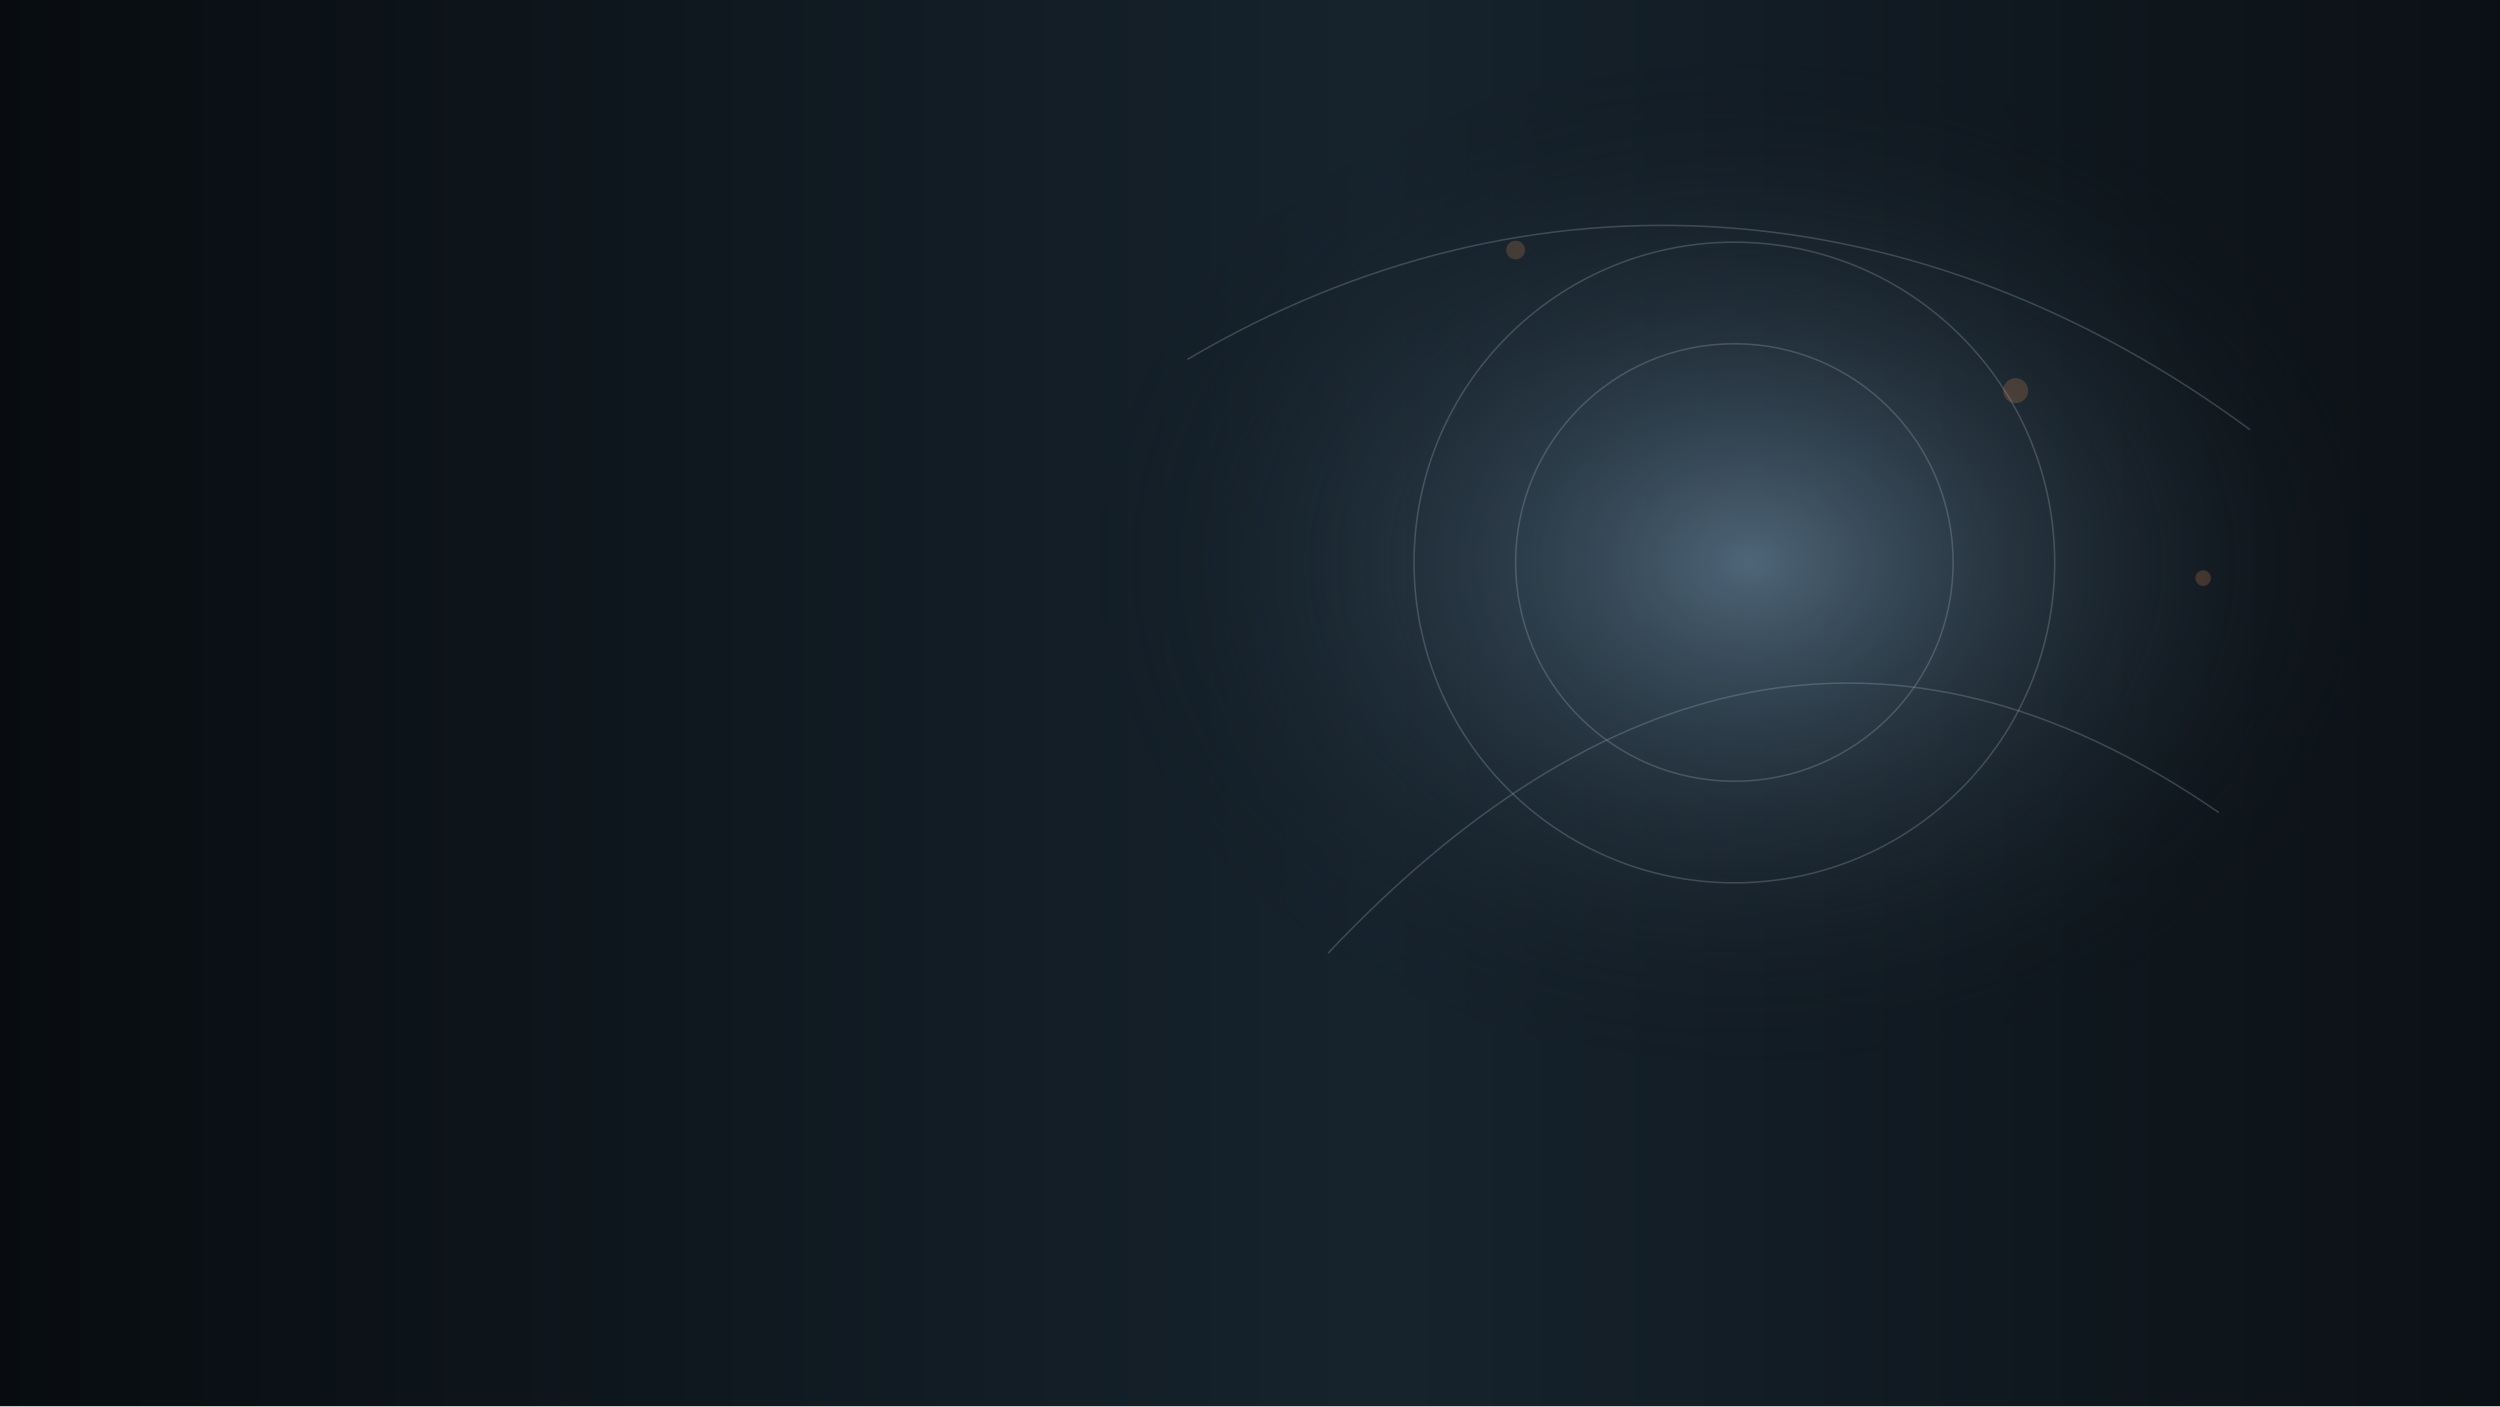
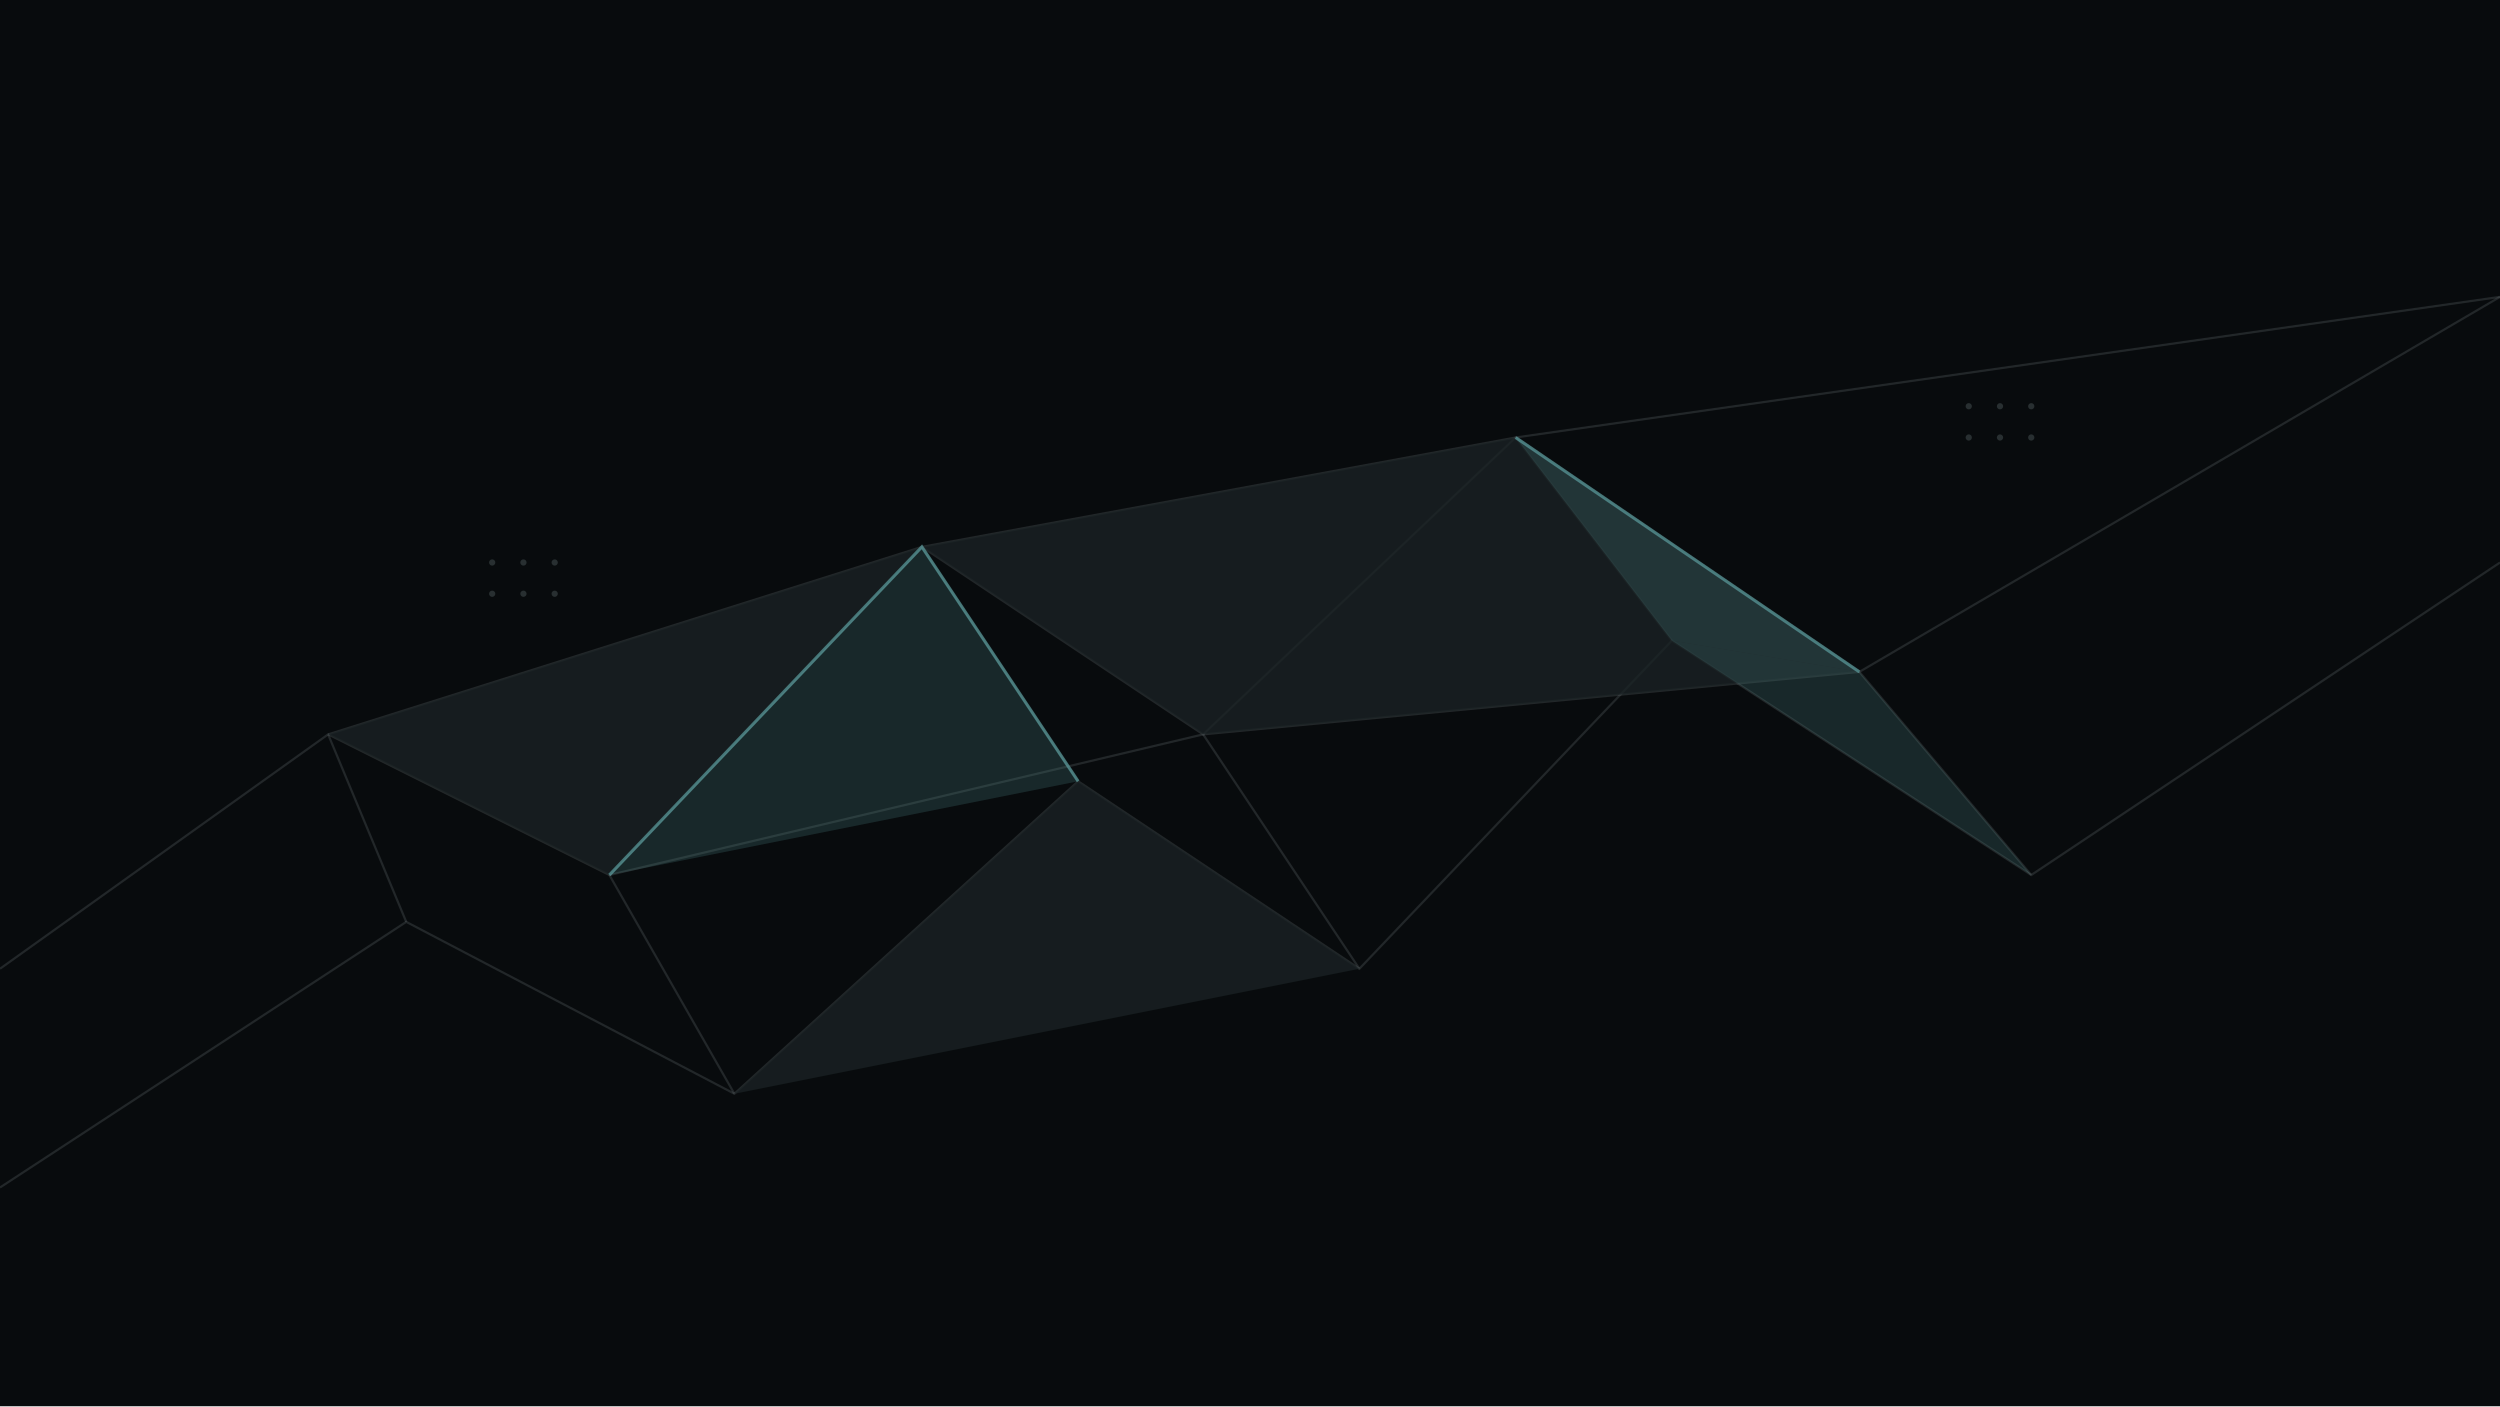
<svg xmlns="http://www.w3.org/2000/svg" viewBox="0 0 1600 900">
-   <defs>
-     <linearGradient id="g" x1="0" x2="1">
-       <stop stop-color="#080c10" />
-       <stop offset=".55" stop-color="#16232d" />
-       <stop offset="1" stop-color="#0b1015" />
-     </linearGradient>
-     <radialGradient id="r">
-       <stop stop-color="#6e8da5" stop-opacity=".65" />
-       <stop offset="1" stop-color="#0b1015" stop-opacity="0" />
-     </radialGradient>
-   </defs>
-   <rect width="1600" height="900" fill="url(#g)" />
-   <ellipse cx="1120" cy="360" rx="430" ry="330" fill="url(#r)" />
-   <g fill="none" stroke="#9db1bf" stroke-opacity=".28">
-     <circle cx="1110" cy="360" r="205" />
-     <circle cx="1110" cy="360" r="140" />
-     <path d="M850 610c170-180 360-235 570-90M760 230c220-130 470-110 680 45" />
+   <rect width="1600" height="900" fill="#080b0d" />
+   <g fill="none" stroke="#7f8b8d" stroke-opacity=".22" stroke-width="1.4">
+     <path d="M0 620L210 470 390 560 590 350 770 470 970 280 1190 430 1600 190" />
+     <path d="M0 760L260 590 470 700 690 500 870 620 1070 410 1300 560 1600 360" />
+     <path d="M210 470L260 590M390 560L470 700M590 350L690 500M770 470L870 620M970 280L1070 410M1190 430L1300 560" />
+     <path d="M210 470L590 350M390 560L770 470M590 350L970 280M770 470L1190 430M970 280L1600 190" />
  </g>
-   <g fill="#d58550" fill-opacity=".24">
-     <circle cx="1290" cy="250" r="8" />
-     <circle cx="1410" cy="370" r="5" />
-     <circle cx="970" cy="160" r="6" />
+   <g fill="#1a2225" fill-opacity=".78">
+     <path d="M210 470L390 560 590 350z" />
+     <path d="M590 350L770 470 970 280z" />
+     <path d="M770 470L970 280 1190 430z" />
+     <path d="M470 700L690 500 870 620z" />
+   </g>
+   <g fill="#467c7e" fill-opacity=".26">
+     <path d="M390 560L590 350 690 500z" />
+     <path d="M970 280L1190 430 1070 410z" />
+     <path d="M1070 410L1300 560 1190 430z" />
+   </g>
+   <g fill="none" stroke="#5c9fa1" stroke-opacity=".68" stroke-width="2">
+     <path d="M390 560L590 350L690 500" />
+     <path d="M970 280L1190 430" />
+   </g>
+   <g fill="#8ea5a6" fill-opacity=".24">
+     <circle cx="315" cy="360" r="2" />
+     <circle cx="335" cy="360" r="2" />
+     <circle cx="355" cy="360" r="2" />
+     <circle cx="315" cy="380" r="2" />
+     <circle cx="335" cy="380" r="2" />
+     <circle cx="355" cy="380" r="2" />
+     <circle cx="1260" cy="260" r="2" />
+     <circle cx="1280" cy="260" r="2" />
+     <circle cx="1300" cy="260" r="2" />
+     <circle cx="1260" cy="280" r="2" />
+     <circle cx="1280" cy="280" r="2" />
+     <circle cx="1300" cy="280" r="2" />
  </g>
</svg>
